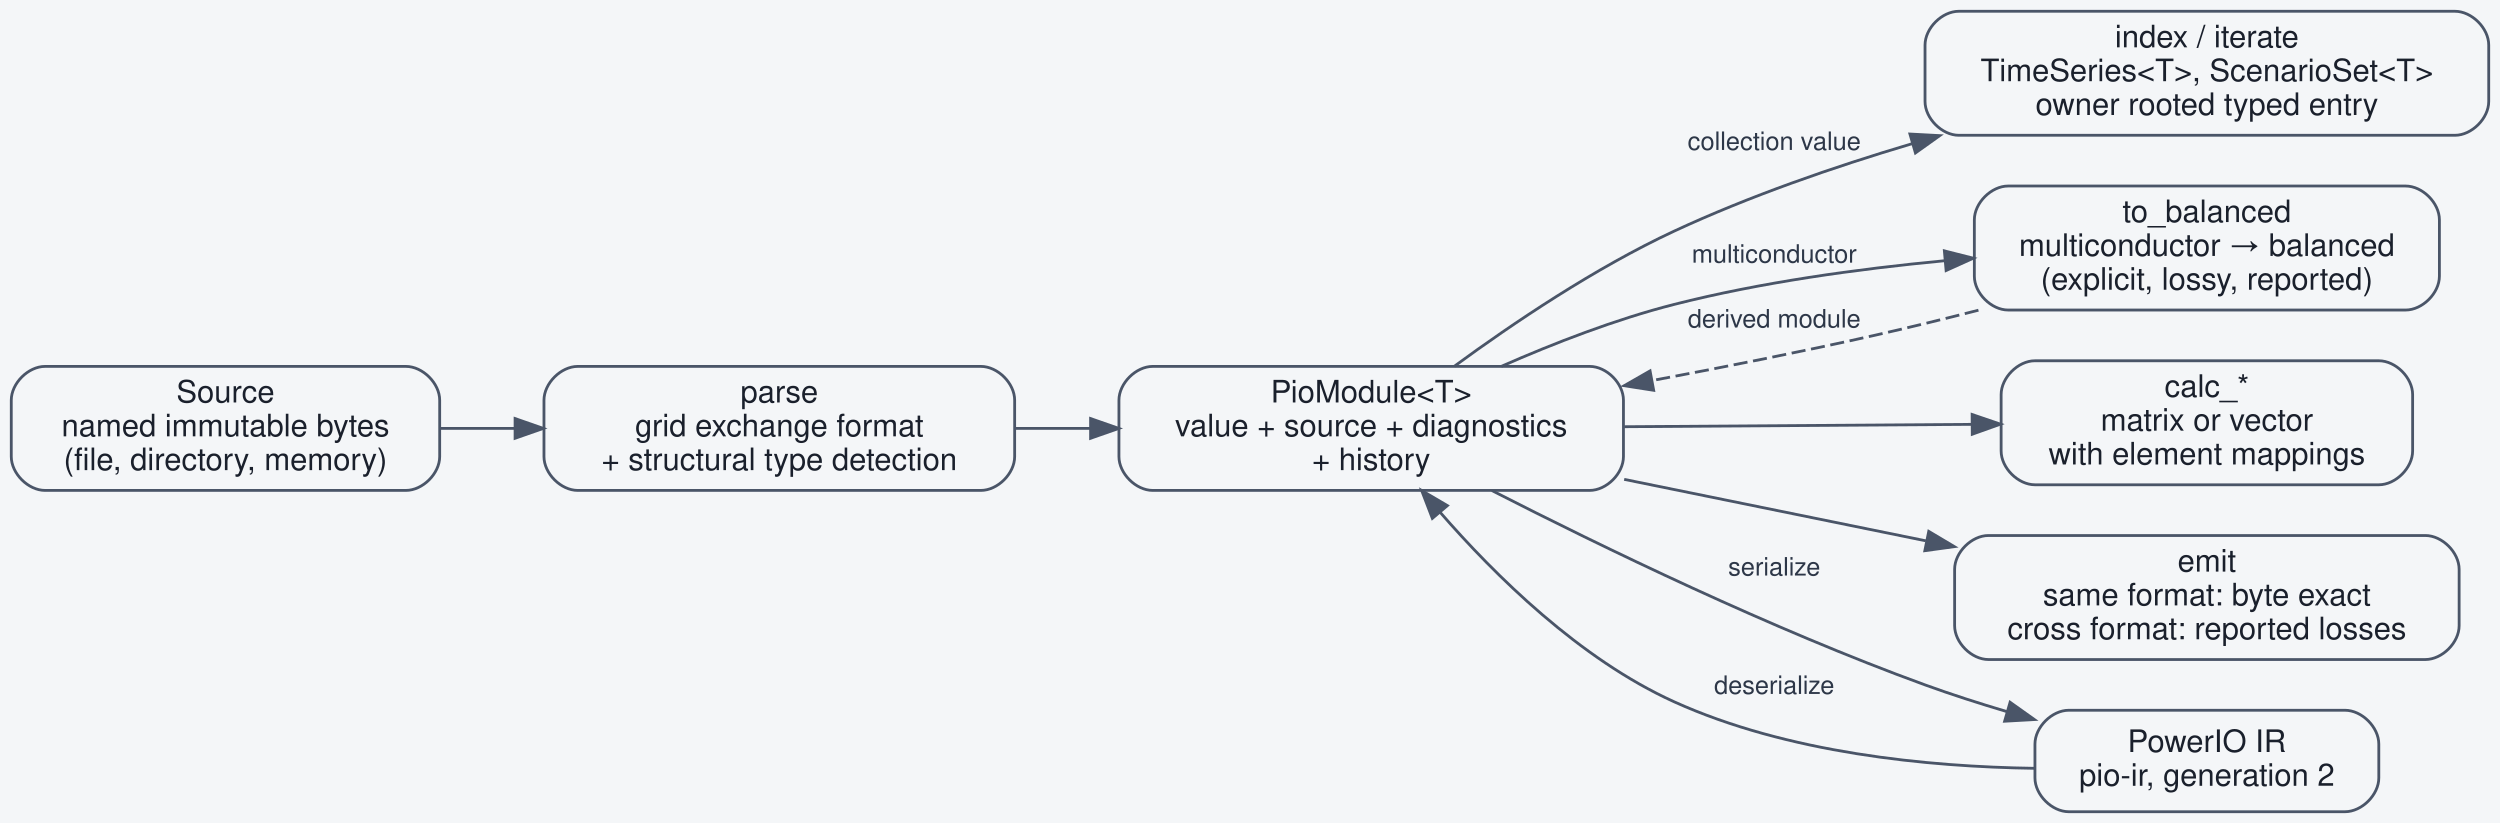
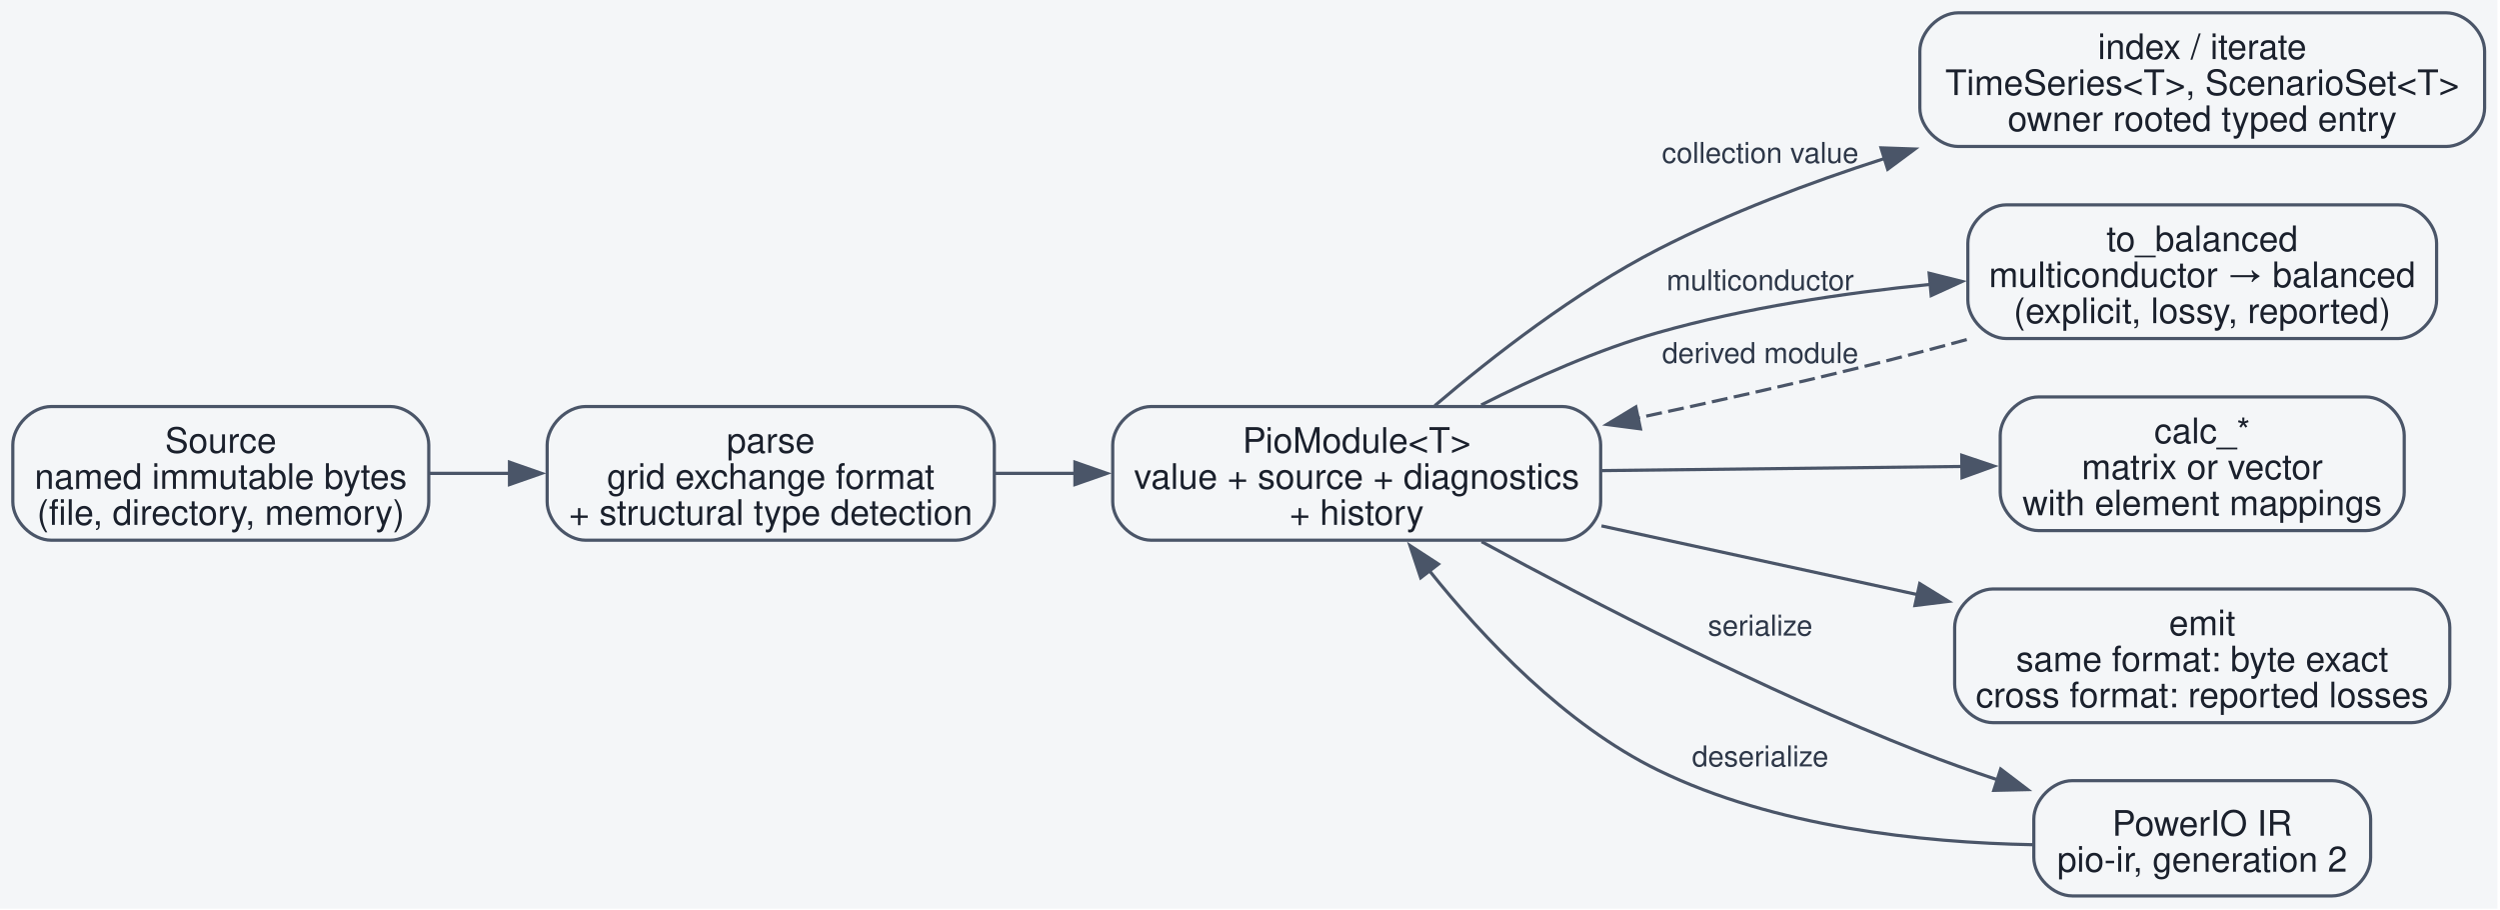
- <svg xmlns="http://www.w3.org/2000/svg" width="887pt" height="292pt" viewBox="0.00 0.00 887.00 292.00">
-   <g id="graph0" class="graph" transform="scale(1 1) rotate(0) translate(4 288)">
-     <polygon fill="#f4f6f8" stroke="transparent" points="-4,4 -4,-288 883,-288 883,4 -4,4" />
+ <svg xmlns="http://www.w3.org/2000/svg" width="781pt" height="284pt" viewBox="0.00 0.00 781.00 284.00">
+   <g id="graph0" class="graph" transform="scale(1 1) rotate(0) translate(4 279.88)">
+     <polygon fill="#f4f6f8" stroke="none" points="-4,4 -4,-279.88 776.5,-279.88 776.5,4 -4,4" />
    <g id="node1" class="node">
-       <path fill="#f4f6f8" stroke="#4a5568" d="M140,-158C140,-158 12,-158 12,-158 6,-158 0,-152 0,-146 0,-146 0,-126 0,-126 0,-120 6,-114 12,-114 12,-114 140,-114 140,-114 146,-114 152,-120 152,-126 152,-126 152,-146 152,-146 152,-152 146,-158 140,-158" />
-       <text text-anchor="middle" x="76" y="-145.2" font-family="Helvetica,sans-Serif" font-size="11.00" fill="#1a202c">Source</text>
-       <text text-anchor="middle" x="76" y="-133.2" font-family="Helvetica,sans-Serif" font-size="11.00" fill="#1a202c">named immutable bytes</text>
-       <text text-anchor="middle" x="76" y="-121.2" font-family="Helvetica,sans-Serif" font-size="11.00" fill="#1a202c">(file, directory, memory)</text>
+       <path fill="#f4f6f8" stroke="#4a5568" d="M118,-152.88C118,-152.88 12,-152.88 12,-152.88 6,-152.88 0,-146.88 0,-140.88 0,-140.88 0,-123.12 0,-123.12 0,-117.12 6,-111.12 12,-111.12 12,-111.12 118,-111.12 118,-111.12 124,-111.12 130,-117.12 130,-123.12 130,-123.12 130,-140.88 130,-140.88 130,-146.88 124,-152.88 118,-152.88" />
+       <text xml:space="preserve" text-anchor="middle" x="65" y="-138.43" font-family="Helvetica,sans-Serif" font-size="11.00" fill="#1a202c">Source</text>
+       <text xml:space="preserve" text-anchor="middle" x="65" y="-127.17" font-family="Helvetica,sans-Serif" font-size="11.00" fill="#1a202c">named immutable bytes</text>
+       <text xml:space="preserve" text-anchor="middle" x="65" y="-115.92" font-family="Helvetica,sans-Serif" font-size="11.00" fill="#1a202c">(file, directory, memory)</text>
    </g>
    <g id="node2" class="node">
-       <path fill="#f4f6f8" stroke="#4a5568" d="M344,-158C344,-158 201,-158 201,-158 195,-158 189,-152 189,-146 189,-146 189,-126 189,-126 189,-120 195,-114 201,-114 201,-114 344,-114 344,-114 350,-114 356,-120 356,-126 356,-126 356,-146 356,-146 356,-152 350,-158 344,-158" />
-       <text text-anchor="middle" x="272.5" y="-145.2" font-family="Helvetica,sans-Serif" font-size="11.00" fill="#1a202c">parse</text>
-       <text text-anchor="middle" x="272.5" y="-133.2" font-family="Helvetica,sans-Serif" font-size="11.00" fill="#1a202c">grid exchange format</text>
-       <text text-anchor="middle" x="272.5" y="-121.2" font-family="Helvetica,sans-Serif" font-size="11.00" fill="#1a202c">+ structural type detection</text>
+       <path fill="#f4f6f8" stroke="#4a5568" d="M294.75,-152.88C294.75,-152.88 179,-152.88 179,-152.88 173,-152.88 167,-146.88 167,-140.88 167,-140.88 167,-123.12 167,-123.12 167,-117.12 173,-111.12 179,-111.12 179,-111.12 294.75,-111.12 294.75,-111.12 300.75,-111.12 306.75,-117.12 306.75,-123.12 306.75,-123.12 306.75,-140.88 306.75,-140.88 306.75,-146.88 300.75,-152.88 294.75,-152.88" />
+       <text xml:space="preserve" text-anchor="middle" x="236.88" y="-138.43" font-family="Helvetica,sans-Serif" font-size="11.00" fill="#1a202c">parse</text>
+       <text xml:space="preserve" text-anchor="middle" x="236.88" y="-127.17" font-family="Helvetica,sans-Serif" font-size="11.00" fill="#1a202c">grid exchange format</text>
+       <text xml:space="preserve" text-anchor="middle" x="236.88" y="-115.92" font-family="Helvetica,sans-Serif" font-size="11.00" fill="#1a202c">+ structural type detection</text>
    </g>
    <g id="edge1" class="edge">
-       <path fill="none" stroke="#4a5568" d="M152.2,-136C160.9,-136 169.85,-136 178.74,-136" />
-       <polygon fill="#4a5568" stroke="#4a5568" points="178.75,-139.5 188.75,-136 178.75,-132.5 178.75,-139.5" />
+       <path fill="none" stroke="#4a5568" d="M130.22,-132C138.43,-132 146.9,-132 155.32,-132" />
+       <polygon fill="#4a5568" stroke="#4a5568" points="155.23,-135.5 165.23,-132 155.23,-128.5 155.23,-135.5" />
    </g>
    <g id="node3" class="node">
-       <path fill="#f4f6f8" stroke="#4a5568" d="M560,-158C560,-158 405,-158 405,-158 399,-158 393,-152 393,-146 393,-146 393,-126 393,-126 393,-120 399,-114 405,-114 405,-114 560,-114 560,-114 566,-114 572,-120 572,-126 572,-126 572,-146 572,-146 572,-152 566,-158 560,-158" />
-       <text text-anchor="middle" x="482.5" y="-145.2" font-family="Helvetica,sans-Serif" font-size="11.00" fill="#1a202c">PioModule&lt;T&gt;</text>
-       <text text-anchor="middle" x="482.5" y="-133.2" font-family="Helvetica,sans-Serif" font-size="11.00" fill="#1a202c">value + source + diagnostics</text>
-       <text text-anchor="middle" x="482.5" y="-121.2" font-family="Helvetica,sans-Serif" font-size="11.00" fill="#1a202c">+ history</text>
+       <path fill="#f4f6f8" stroke="#4a5568" d="M484.25,-152.88C484.25,-152.88 355.75,-152.88 355.75,-152.88 349.75,-152.88 343.75,-146.88 343.75,-140.88 343.75,-140.88 343.75,-123.12 343.75,-123.12 343.75,-117.12 349.75,-111.12 355.75,-111.12 355.75,-111.12 484.25,-111.12 484.25,-111.12 490.25,-111.12 496.25,-117.12 496.25,-123.12 496.25,-123.12 496.25,-140.88 496.25,-140.88 496.25,-146.88 490.25,-152.88 484.25,-152.88" />
+       <text xml:space="preserve" text-anchor="middle" x="420" y="-138.43" font-family="Helvetica,sans-Serif" font-size="11.00" fill="#1a202c">PioModule&lt;T&gt;</text>
+       <text xml:space="preserve" text-anchor="middle" x="420" y="-127.17" font-family="Helvetica,sans-Serif" font-size="11.00" fill="#1a202c">value + source + diagnostics</text>
+       <text xml:space="preserve" text-anchor="middle" x="420" y="-115.92" font-family="Helvetica,sans-Serif" font-size="11.00" fill="#1a202c">+ history</text>
    </g>
    <g id="edge2" class="edge">
-       <path fill="none" stroke="#4a5568" d="M356.01,-136C364.82,-136 373.86,-136 382.84,-136" />
-       <polygon fill="#4a5568" stroke="#4a5568" points="382.94,-139.5 392.94,-136 382.94,-132.5 382.94,-139.5" />
+       <path fill="none" stroke="#4a5568" d="M307.13,-132C315.3,-132 323.71,-132 332.09,-132" />
+       <polygon fill="#4a5568" stroke="#4a5568" points="331.94,-135.5 341.94,-132 331.94,-128.5 331.94,-135.5" />
    </g>
    <g id="node4" class="node">
-       <path fill="#f4f6f8" stroke="#4a5568" d="M867,-284C867,-284 691,-284 691,-284 685,-284 679,-278 679,-272 679,-272 679,-252 679,-252 679,-246 685,-240 691,-240 691,-240 867,-240 867,-240 873,-240 879,-246 879,-252 879,-252 879,-272 879,-272 879,-278 873,-284 867,-284" />
-       <text text-anchor="middle" x="779" y="-271.2" font-family="Helvetica,sans-Serif" font-size="11.00" fill="#1a202c">index / iterate</text>
-       <text text-anchor="middle" x="779" y="-259.2" font-family="Helvetica,sans-Serif" font-size="11.00" fill="#1a202c">TimeSeries&lt;T&gt;, ScenarioSet&lt;T&gt;</text>
-       <text text-anchor="middle" x="779" y="-247.2" font-family="Helvetica,sans-Serif" font-size="11.00" fill="#1a202c">owner rooted typed entry</text>
+       <path fill="#f4f6f8" stroke="#4a5568" d="M760.5,-275.88C760.5,-275.88 608,-275.88 608,-275.88 602,-275.88 596,-269.88 596,-263.88 596,-263.88 596,-246.12 596,-246.12 596,-240.12 602,-234.12 608,-234.12 608,-234.12 760.5,-234.12 760.5,-234.12 766.5,-234.12 772.5,-240.12 772.5,-246.12 772.5,-246.12 772.5,-263.88 772.5,-263.88 772.5,-269.88 766.5,-275.88 760.5,-275.88" />
+       <text xml:space="preserve" text-anchor="middle" x="684.25" y="-261.43" font-family="Helvetica,sans-Serif" font-size="11.00" fill="#1a202c">index / iterate</text>
+       <text xml:space="preserve" text-anchor="middle" x="684.25" y="-250.18" font-family="Helvetica,sans-Serif" font-size="11.00" fill="#1a202c">TimeSeries&lt;T&gt;, ScenarioSet&lt;T&gt;</text>
+       <text xml:space="preserve" text-anchor="middle" x="684.25" y="-238.93" font-family="Helvetica,sans-Serif" font-size="11.00" fill="#1a202c">owner rooted typed entry</text>
    </g>
    <g id="edge3" class="edge">
-       <path fill="none" stroke="#4a5568" d="M511.98,-158.04C532.7,-173.22 561.91,-192.93 590,-206 616.52,-218.34 646.4,-228.7 674.4,-237.02" />
-       <polygon fill="#4a5568" stroke="#4a5568" points="673.64,-240.45 684.22,-239.88 675.6,-233.73 673.64,-240.45" />
-       <text text-anchor="middle" x="625.5" y="-234.8" font-family="Helvetica,sans-Serif" font-size="9.00" fill="#2d3748">collection value</text>
+       <path fill="none" stroke="#4a5568" d="M444.41,-153.15C462.41,-168.5 488.49,-188.79 514.25,-202 536.32,-213.32 561.25,-222.76 585.06,-230.4" />
+       <polygon fill="#4a5568" stroke="#4a5568" points="583.87,-233.69 594.46,-233.32 585.95,-227.01 583.87,-233.69" />
+       <text xml:space="preserve" text-anchor="middle" x="546.12" y="-228.98" font-family="Helvetica,sans-Serif" font-size="9.00" fill="#2d3748">collection value</text>
    </g>
    <g id="node5" class="node">
-       <path fill="#f4f6f8" stroke="#4a5568" d="M849.5,-222C849.5,-222 708.5,-222 708.5,-222 702.5,-222 696.5,-216 696.5,-210 696.5,-210 696.5,-190 696.5,-190 696.5,-184 702.5,-178 708.5,-178 708.5,-178 849.5,-178 849.5,-178 855.5,-178 861.5,-184 861.5,-190 861.5,-190 861.5,-210 861.5,-210 861.5,-216 855.5,-222 849.5,-222" />
-       <text text-anchor="middle" x="779" y="-209.2" font-family="Helvetica,sans-Serif" font-size="11.00" fill="#1a202c">to_balanced</text>
-       <text text-anchor="middle" x="779" y="-197.2" font-family="Helvetica,sans-Serif" font-size="11.00" fill="#1a202c">multiconductor → balanced</text>
-       <text text-anchor="middle" x="779" y="-185.2" font-family="Helvetica,sans-Serif" font-size="11.00" fill="#1a202c">(explicit, lossy, reported)</text>
+       <path fill="#f4f6f8" stroke="#4a5568" d="M745.5,-215.88C745.5,-215.88 623,-215.88 623,-215.88 617,-215.88 611,-209.88 611,-203.88 611,-203.88 611,-186.12 611,-186.12 611,-180.12 617,-174.12 623,-174.12 623,-174.12 745.5,-174.12 745.5,-174.12 751.5,-174.12 757.5,-180.12 757.5,-186.12 757.5,-186.12 757.5,-203.88 757.5,-203.88 757.5,-209.88 751.5,-215.88 745.5,-215.88" />
+       <text xml:space="preserve" text-anchor="middle" x="684.25" y="-201.43" font-family="Helvetica,sans-Serif" font-size="11.00" fill="#1a202c">to_balanced</text>
+       <text xml:space="preserve" text-anchor="middle" x="684.25" y="-190.18" font-family="Helvetica,sans-Serif" font-size="11.00" fill="#1a202c">multiconductor → balanced</text>
+       <text xml:space="preserve" text-anchor="middle" x="684.25" y="-178.93" font-family="Helvetica,sans-Serif" font-size="11.00" fill="#1a202c">(explicit, lossy, reported)</text>
    </g>
    <g id="edge4" class="edge">
-       <path fill="none" stroke="#4a5568" d="M528.65,-158.01C547.24,-166.18 569.25,-174.73 590,-180 620.72,-187.81 655.02,-192.57 685.83,-195.48" />
-       <polygon fill="#4a5568" stroke="#4a5568" points="685.86,-198.99 696.13,-196.39 686.48,-192.02 685.86,-198.99" />
-       <text text-anchor="middle" x="625.5" y="-194.8" font-family="Helvetica,sans-Serif" font-size="9.00" fill="#2d3748">multiconductor</text>
+       <path fill="none" stroke="#4a5568" d="M458.91,-153.37C475.43,-161.75 495.31,-170.63 514.25,-176 541.46,-183.72 571.97,-188.32 599.51,-191.06" />
+       <polygon fill="#4a5568" stroke="#4a5568" points="598.91,-194.52 609.19,-191.95 599.55,-187.55 598.91,-194.52" />
+       <text xml:space="preserve" text-anchor="middle" x="546.12" y="-189.2" font-family="Helvetica,sans-Serif" font-size="9.00" fill="#2d3748">multiconductor</text>
    </g>
    <g id="node6" class="node">
-       <path fill="#f4f6f8" stroke="#4a5568" d="M840,-160C840,-160 718,-160 718,-160 712,-160 706,-154 706,-148 706,-148 706,-128 706,-128 706,-122 712,-116 718,-116 718,-116 840,-116 840,-116 846,-116 852,-122 852,-128 852,-128 852,-148 852,-148 852,-154 846,-160 840,-160" />
-       <text text-anchor="middle" x="779" y="-147.2" font-family="Helvetica,sans-Serif" font-size="11.00" fill="#1a202c">calc_*</text>
-       <text text-anchor="middle" x="779" y="-135.2" font-family="Helvetica,sans-Serif" font-size="11.00" fill="#1a202c">matrix or vector</text>
-       <text text-anchor="middle" x="779" y="-123.2" font-family="Helvetica,sans-Serif" font-size="11.00" fill="#1a202c">with element mappings</text>
+       <path fill="#f4f6f8" stroke="#4a5568" d="M735.38,-155.88C735.38,-155.88 633.12,-155.88 633.12,-155.88 627.12,-155.88 621.12,-149.88 621.12,-143.88 621.12,-143.88 621.12,-126.12 621.12,-126.12 621.12,-120.12 627.12,-114.12 633.12,-114.12 633.12,-114.12 735.38,-114.12 735.38,-114.12 741.38,-114.12 747.38,-120.12 747.38,-126.12 747.38,-126.12 747.38,-143.88 747.38,-143.88 747.38,-149.88 741.38,-155.88 735.38,-155.88" />
+       <text xml:space="preserve" text-anchor="middle" x="684.25" y="-141.43" font-family="Helvetica,sans-Serif" font-size="11.00" fill="#1a202c">calc_*</text>
+       <text xml:space="preserve" text-anchor="middle" x="684.25" y="-130.18" font-family="Helvetica,sans-Serif" font-size="11.00" fill="#1a202c">matrix or vector</text>
+       <text xml:space="preserve" text-anchor="middle" x="684.25" y="-118.92" font-family="Helvetica,sans-Serif" font-size="11.00" fill="#1a202c">with element mappings</text>
    </g>
    <g id="edge6" class="edge">
-       <path fill="none" stroke="#4a5568" d="M572.26,-136.6C611.44,-136.87 657.21,-137.18 695.62,-137.44" />
-       <polygon fill="#4a5568" stroke="#4a5568" points="695.71,-140.94 705.74,-137.51 695.76,-133.94 695.71,-140.94" />
+       <path fill="none" stroke="#4a5568" d="M496.5,-132.86C532,-133.27 574.18,-133.75 609.46,-134.16" />
+       <polygon fill="#4a5568" stroke="#4a5568" points="609.1,-137.65 619.14,-134.27 609.18,-130.65 609.1,-137.65" />
    </g>
    <g id="node7" class="node">
-       <path fill="#f4f6f8" stroke="#4a5568" d="M856.5,-98C856.5,-98 701.5,-98 701.5,-98 695.5,-98 689.5,-92 689.5,-86 689.5,-86 689.5,-66 689.5,-66 689.5,-60 695.5,-54 701.5,-54 701.5,-54 856.5,-54 856.5,-54 862.5,-54 868.5,-60 868.5,-66 868.5,-66 868.5,-86 868.5,-86 868.5,-92 862.5,-98 856.5,-98" />
-       <text text-anchor="middle" x="779" y="-85.2" font-family="Helvetica,sans-Serif" font-size="11.00" fill="#1a202c">emit</text>
-       <text text-anchor="middle" x="779" y="-73.2" font-family="Helvetica,sans-Serif" font-size="11.00" fill="#1a202c">same format: byte exact</text>
-       <text text-anchor="middle" x="779" y="-61.2" font-family="Helvetica,sans-Serif" font-size="11.00" fill="#1a202c">cross format: reported losses</text>
+       <path fill="#f4f6f8" stroke="#4a5568" d="M749.62,-95.88C749.62,-95.88 618.88,-95.88 618.88,-95.88 612.88,-95.88 606.88,-89.88 606.88,-83.88 606.88,-83.88 606.88,-66.12 606.88,-66.12 606.88,-60.12 612.88,-54.12 618.88,-54.12 618.88,-54.12 749.62,-54.12 749.62,-54.12 755.62,-54.12 761.62,-60.12 761.62,-66.12 761.62,-66.12 761.62,-83.88 761.62,-83.88 761.62,-89.88 755.62,-95.88 749.62,-95.88" />
+       <text xml:space="preserve" text-anchor="middle" x="684.25" y="-81.42" font-family="Helvetica,sans-Serif" font-size="11.00" fill="#1a202c">emit</text>
+       <text xml:space="preserve" text-anchor="middle" x="684.25" y="-70.17" font-family="Helvetica,sans-Serif" font-size="11.00" fill="#1a202c">same format: byte exact</text>
+       <text xml:space="preserve" text-anchor="middle" x="684.25" y="-58.92" font-family="Helvetica,sans-Serif" font-size="11.00" fill="#1a202c">cross format: reported losses</text>
    </g>
    <g id="edge7" class="edge">
-       <path fill="none" stroke="#4a5568" d="M572.26,-117.92C606.02,-111.04 644.67,-103.16 679.3,-96.11" />
-       <polygon fill="#4a5568" stroke="#4a5568" points="680.32,-99.47 689.42,-94.05 678.93,-92.61 680.32,-99.47" />
+       <path fill="none" stroke="#4a5568" d="M496.5,-115.59C527.36,-108.88 563.27,-101.08 595.31,-94.11" />
+       <polygon fill="#4a5568" stroke="#4a5568" points="595.96,-97.56 604.98,-92.01 594.47,-90.72 595.96,-97.56" />
    </g>
    <g id="node8" class="node">
-       <path fill="#f4f6f8" stroke="#4a5568" d="M828,-36C828,-36 730,-36 730,-36 724,-36 718,-30 718,-24 718,-24 718,-12 718,-12 718,-6 724,0 730,0 730,0 828,0 828,0 834,0 840,-6 840,-12 840,-12 840,-24 840,-24 840,-30 834,-36 828,-36" />
-       <text text-anchor="middle" x="779" y="-21.2" font-family="Helvetica,sans-Serif" font-size="11.00" fill="#1a202c">PowerIO IR</text>
-       <text text-anchor="middle" x="779" y="-9.2" font-family="Helvetica,sans-Serif" font-size="11.00" fill="#1a202c">pio-ir, generation 2</text>
+       <path fill="#f4f6f8" stroke="#4a5568" d="M724.88,-36C724.88,-36 643.62,-36 643.62,-36 637.62,-36 631.62,-30 631.62,-24 631.62,-24 631.62,-12 631.62,-12 631.62,-6 637.62,0 643.62,0 643.62,0 724.88,0 724.88,0 730.88,0 736.88,-6 736.88,-12 736.88,-12 736.88,-24 736.88,-24 736.88,-30 730.88,-36 724.88,-36" />
+       <text xml:space="preserve" text-anchor="middle" x="684.25" y="-18.8" font-family="Helvetica,sans-Serif" font-size="11.00" fill="#1a202c">PowerIO IR</text>
+       <text xml:space="preserve" text-anchor="middle" x="684.25" y="-7.55" font-family="Helvetica,sans-Serif" font-size="11.00" fill="#1a202c">pio-ir, generation 2</text>
    </g>
    <g id="edge8" class="edge">
-       <path fill="none" stroke="#4a5568" d="M525.32,-113.95C564.3,-94.02 624.47,-64.84 679,-45 688.29,-41.62 698.21,-38.44 708.04,-35.52" />
-       <polygon fill="#4a5568" stroke="#4a5568" points="709.18,-38.84 717.82,-32.7 707.24,-32.11 709.18,-38.84" />
-       <text text-anchor="middle" x="625.5" y="-83.8" font-family="Helvetica,sans-Serif" font-size="9.00" fill="#2d3748">serialize</text>
+       <path fill="none" stroke="#4a5568" d="M459.04,-110.66C493.91,-91.69 547.36,-64.08 596,-45 603.8,-41.94 612.1,-38.99 620.36,-36.24" />
+       <polygon fill="#4a5568" stroke="#4a5568" points="621.27,-39.63 629.7,-33.21 619.11,-32.97 621.27,-39.63" />
+       <text xml:space="preserve" text-anchor="middle" x="546.12" y="-81.31" font-family="Helvetica,sans-Serif" font-size="9.00" fill="#2d3748">serialize</text>
    </g>
    <g id="edge5" class="edge">
-       <path fill="none" stroke="#4a5568" stroke-dasharray="5,2" d="M697.95,-177.94C685.61,-174.78 672.99,-171.7 661,-169 635.62,-163.29 608.05,-157.81 582.37,-153.02" />
-       <polygon fill="#4a5568" stroke="#4a5568" points="582.72,-149.52 572.25,-151.15 581.44,-156.41 582.72,-149.52" />
-       <text text-anchor="middle" x="625.5" y="-171.8" font-family="Helvetica,sans-Serif" font-size="9.00" fill="#2d3748">derived module</text>
+       <path fill="none" stroke="#4a5568" stroke-dasharray="5,2" d="M610.66,-173.8C599.75,-170.81 588.6,-167.87 578,-165.25 555.34,-159.65 530.69,-154.16 507.79,-149.3" />
+       <polygon fill="#4a5568" stroke="#4a5568" points="508.69,-145.91 498.18,-147.28 507.24,-152.76 508.69,-145.91" />
+       <text xml:space="preserve" text-anchor="middle" x="546.12" y="-166.45" font-family="Helvetica,sans-Serif" font-size="9.00" fill="#2d3748">derived module</text>
    </g>
    <g id="edge9" class="edge">
-       <path fill="none" stroke="#4a5568" d="M717.92,-15.4C679.72,-15.95 630.09,-20.85 590,-39 556.57,-54.13 526.48,-83.77 506.88,-106.33" />
-       <polygon fill="#4a5568" stroke="#4a5568" points="504.2,-104.08 500.4,-113.97 509.54,-108.61 504.2,-104.08" />
-       <text text-anchor="middle" x="625.5" y="-41.8" font-family="Helvetica,sans-Serif" font-size="9.00" fill="#2d3748">deserialize</text>
+       <path fill="none" stroke="#4a5568" d="M631.25,-15.99C596.5,-16.65 550.66,-21.49 514.25,-39.25 485.11,-53.47 459.61,-80.44 442.67,-101.66" />
+       <polygon fill="#4a5568" stroke="#4a5568" points="440.01,-99.38 436.66,-109.44 445.55,-103.66 440.01,-99.38" />
+       <text xml:space="preserve" text-anchor="middle" x="546.12" y="-40.45" font-family="Helvetica,sans-Serif" font-size="9.00" fill="#2d3748">deserialize</text>
    </g>
  </g>
</svg>
